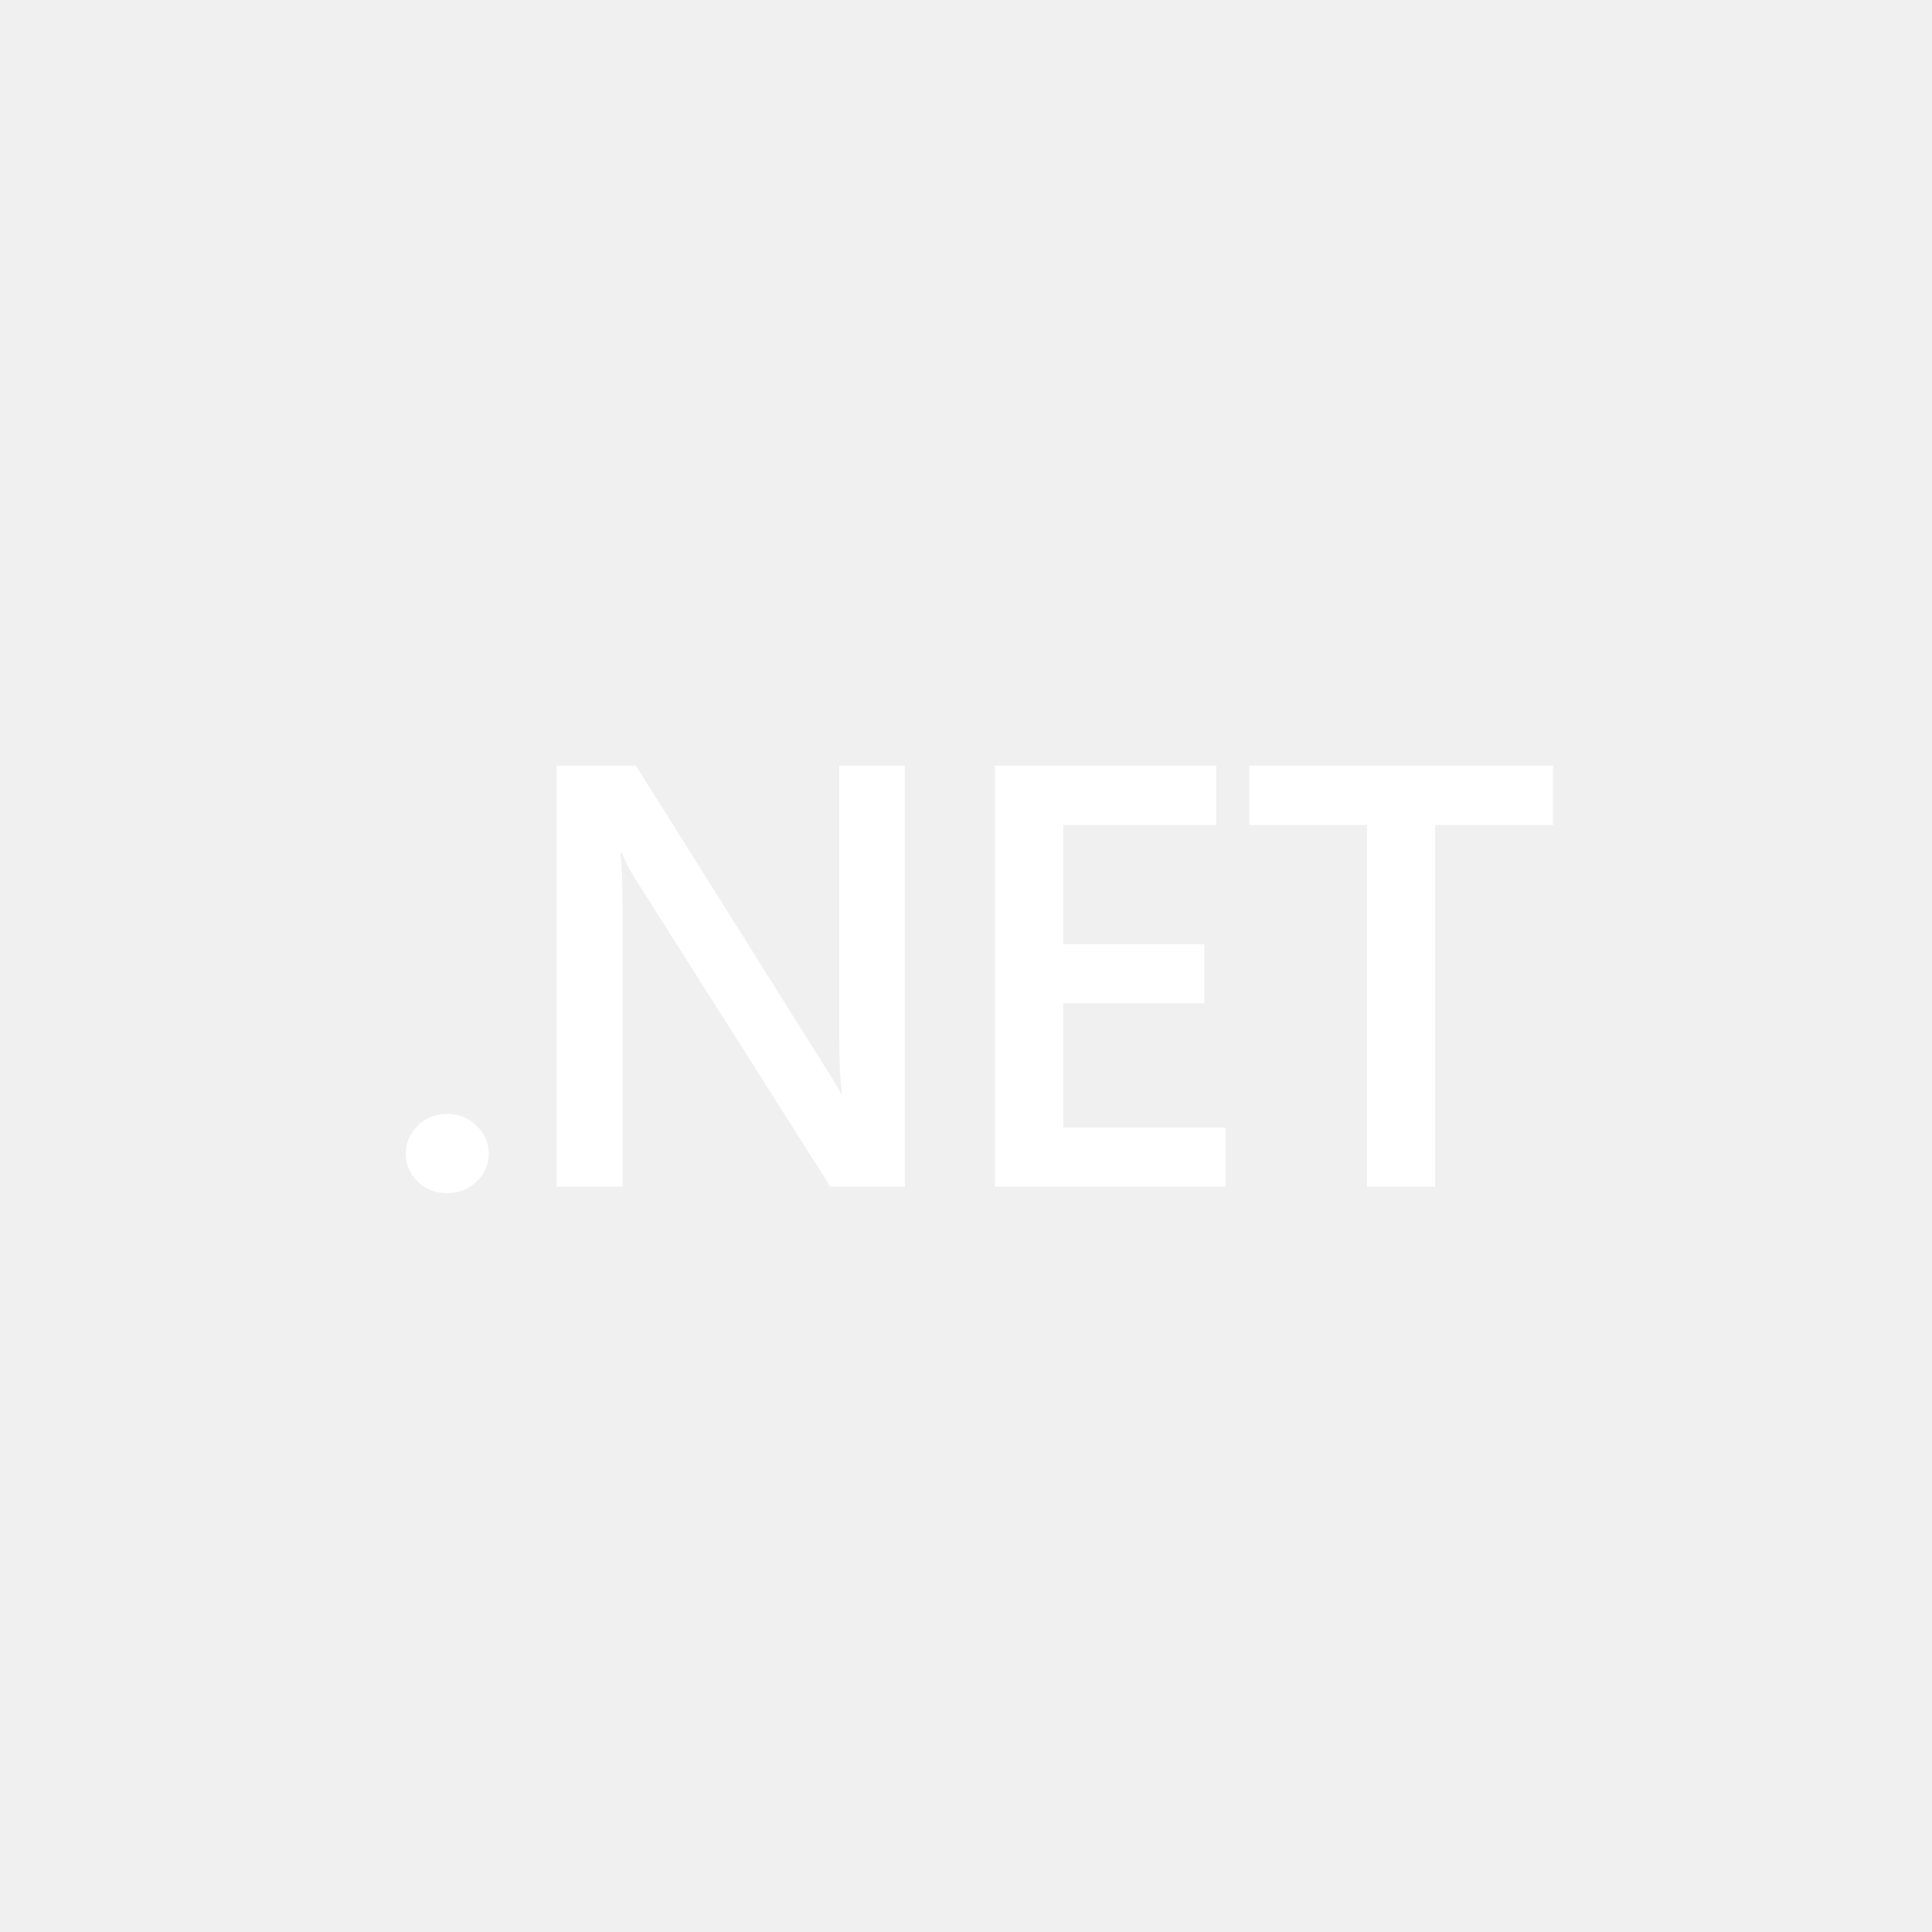
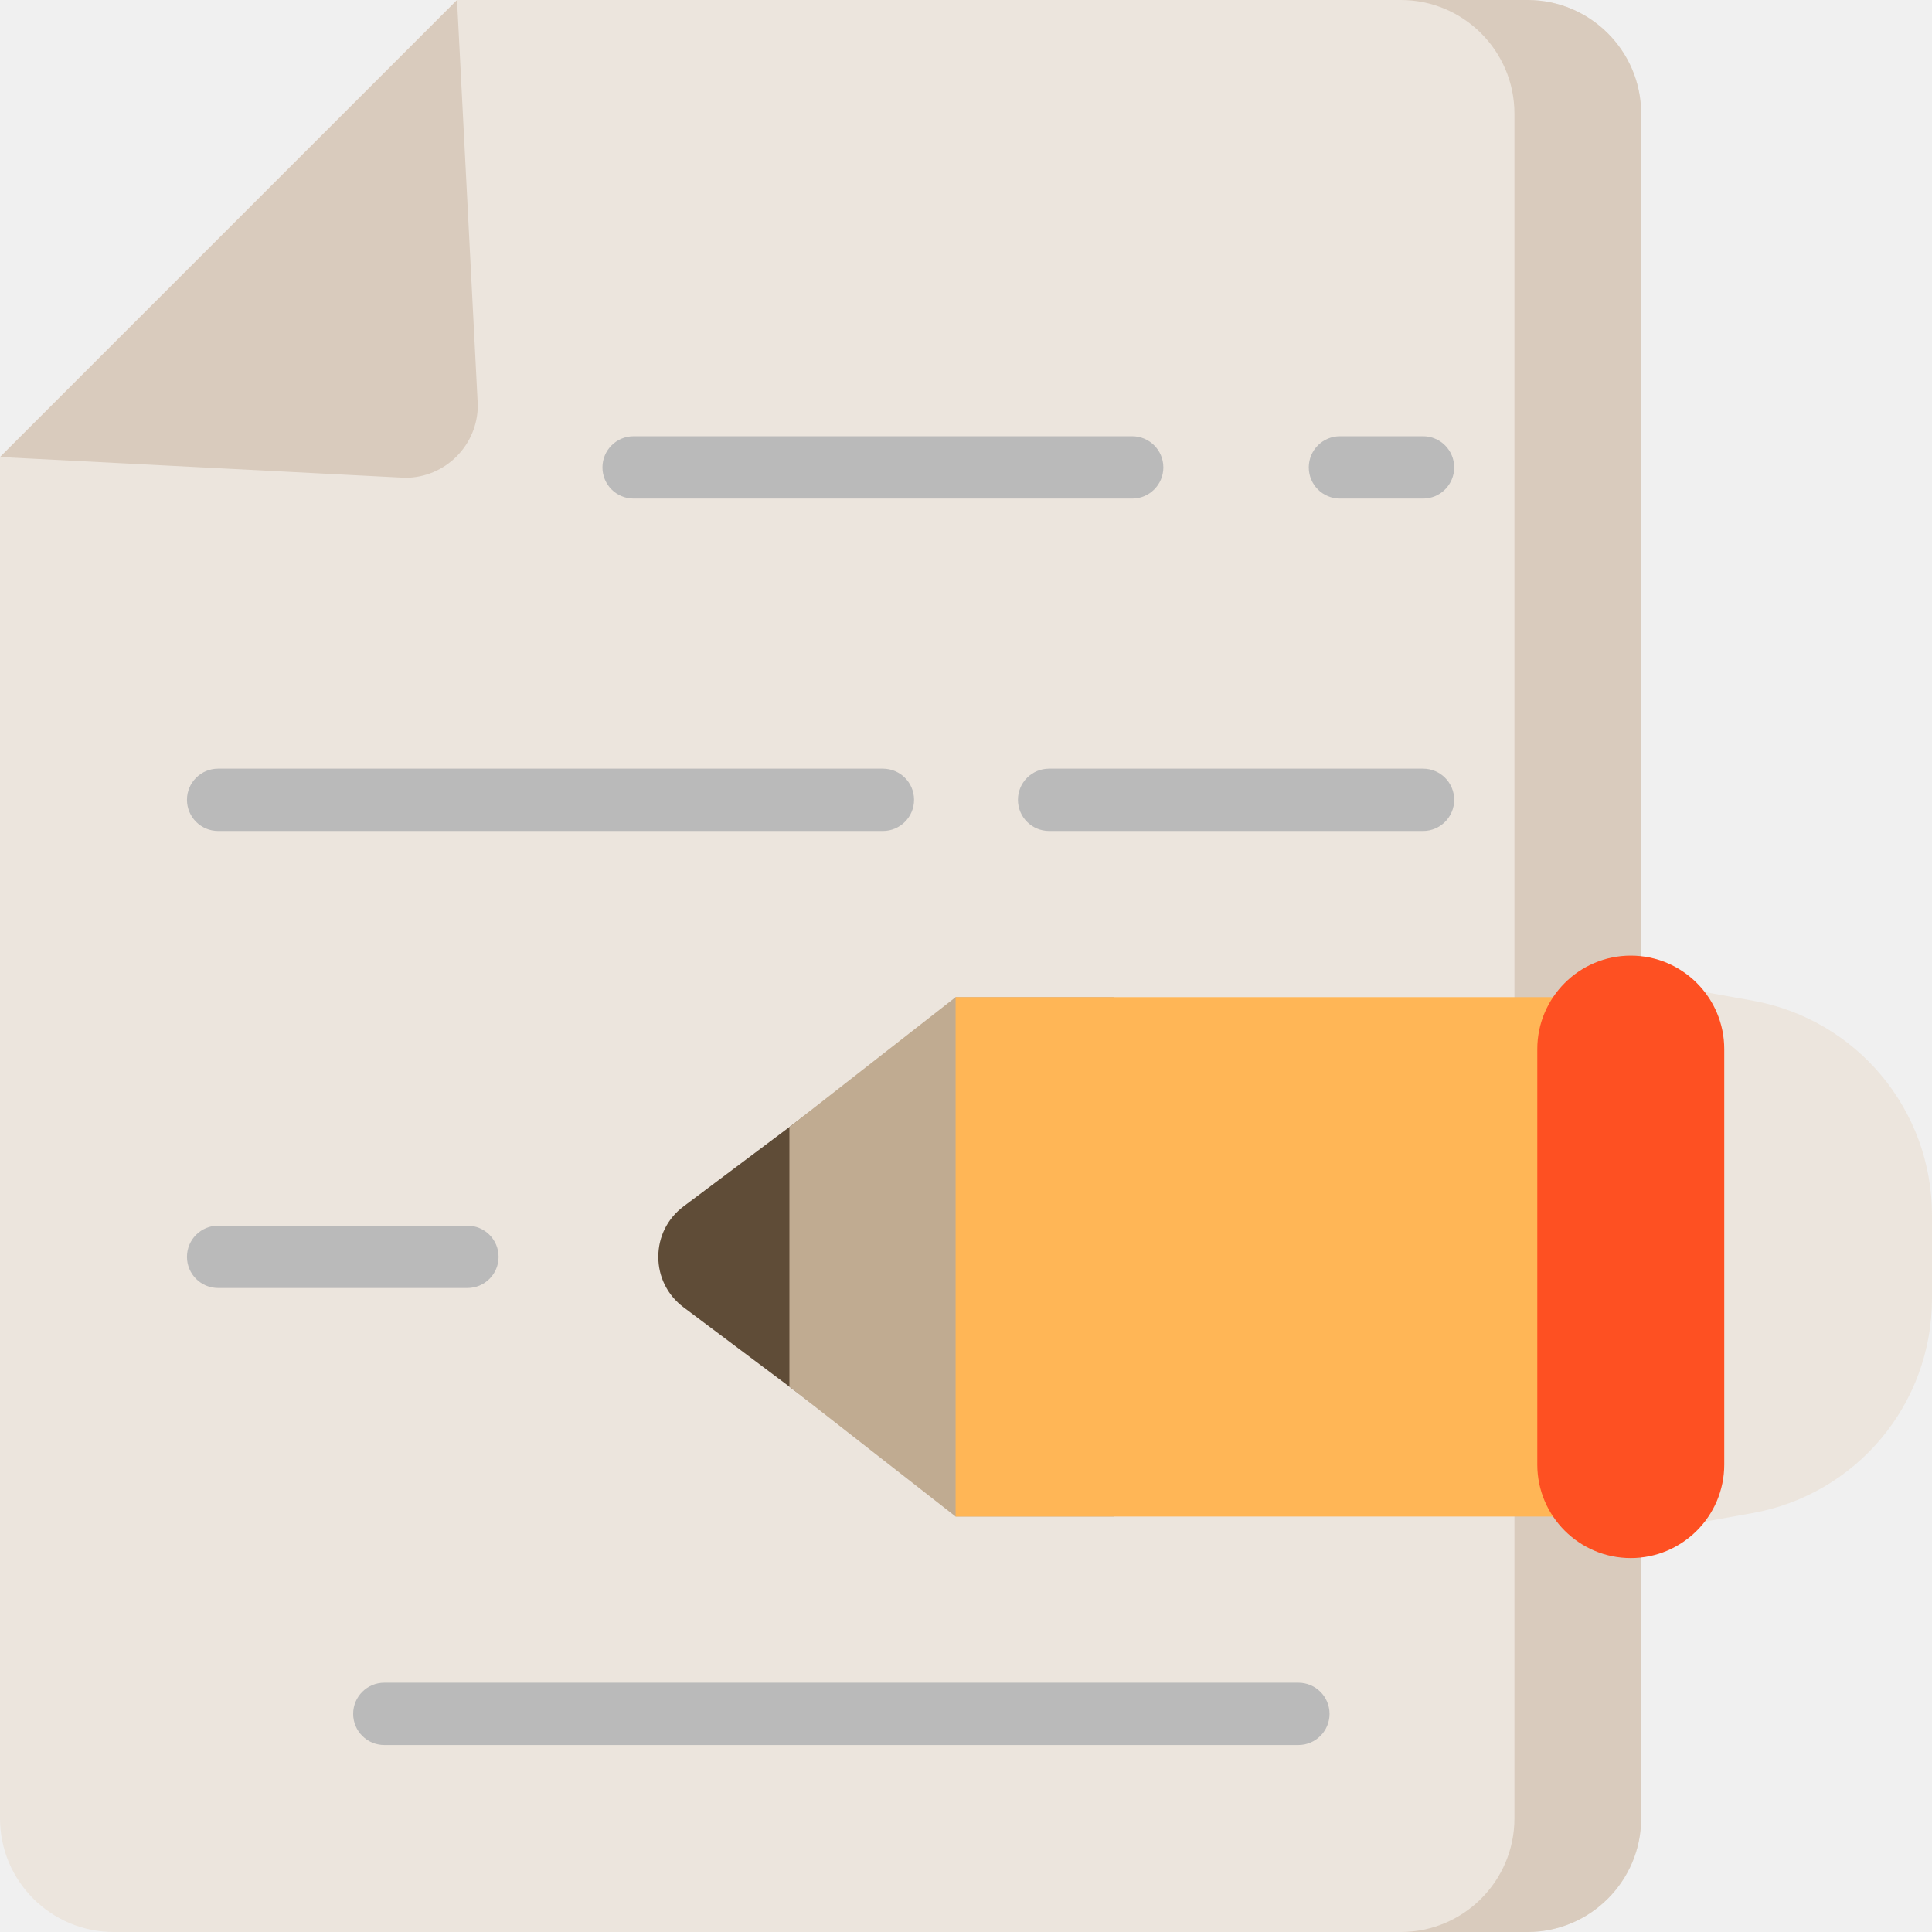
- <svg xmlns="http://www.w3.org/2000/svg" width="456" height="456" viewBox="0 0 456 456" version="1.1" xml:space="preserve" style="fill-rule:evenodd;clip-rule:evenodd;stroke-linejoin:round;stroke-miterlimit:2;">
-   <path d="m 105.5,281.609 c -2.703,0 -5.001,-0.9 -6.893,-2.702 -1.892,-1.848 -2.838,-4.042 -2.838,-6.582 0,-2.587 0.946,-4.804 2.838,-6.652 1.892,-1.848 4.19,-2.772 6.893,-2.772 2.748,0 5.068,0.924 6.96,2.772 1.937,1.848 2.906,4.064 2.906,6.652 0,2.54 -0.968,4.734 -2.906,6.582 -1.892,1.802 -4.212,2.702 -6.96,2.702 z" style="fill:#ffffff;fill-rule:nonzero;stroke-width:0.838" />
-   <path d="M 213.561,280.084 H 195.99 L 149.7,207.054 c -1.171,-1.848 -2.14,-3.765 -2.906,-5.751 h -0.406 c 0.361,2.125 0.541,6.675 0.541,13.65 v 65.132 h -15.543 v -99.36 h 18.719 l 44.737,71.298 c 1.892,2.957 3.109,4.989 3.649,6.098 h 0.27 c -0.45,-2.632 -0.676,-7.09 -0.676,-13.373 v -64.023 h 15.476 z" style="fill:#ffffff;fill-rule:nonzero;stroke-width:0.838" />
-   <path d="m 289.251,280.084 h -54.401 v -99.36 h 52.238 v 13.997 h -36.154 v 28.131 h 33.316 v 13.927 h -33.316 v 29.378 h 38.316 z" style="fill:#ffffff;fill-rule:nonzero;stroke-width:0.838" />
-   <path d="M 366.565,194.721 H 338.722 v 85.363 h -16.084 v -85.363 h -27.775 v -13.997 h 71.701 z" style="fill:#ffffff;fill-rule:nonzero;stroke-width:0.838" />
+ <svg xmlns="http://www.w3.org/2000/svg" version="1.1" id="Layer_1" x="0px" y="0px" viewBox="0 0 512 512" style="enable-background:new 0 0 512 512;" xml:space="preserve">
+   <g>
+     <path style="fill:#ECE5DD;" d="M464.39,265.16l-12.949-2.314h-10.653v140.46h10.653l12.949-2.316   c27.587-4.932,47.61-28.864,47.61-56.904v-22.022C512,294.025,491.977,270.093,464.39,265.16z" />
+     <path style="fill:#ECE5DD;" d="M30.107,512C13.506,512,0,498.494,0,481.893V121.118L121.118,0h283.7   c16.601,0,30.107,13.506,30.107,30.107v451.787c0,16.601-13.506,30.107-30.107,30.107H30.107z" />
+   </g>
+   <g>
+     <path style="fill:#D9CBBD;" d="M404.818,0h-33.583c16.601,0,30.107,13.506,30.107,30.107v451.787   c0,16.601-13.506,30.107-30.107,30.107h33.583c16.601,0,30.107-13.506,30.107-30.107V30.107C434.925,13.506,421.419,0,404.818,0z" />
+     <path style="fill:#D9CBBD;" d="M0,121.118L121.118,0l5.505,107.379c0,10.611-8.634,19.245-19.245,19.245L0,121.118z" />
+   </g>
+   <g>
+     <path style="fill:#BABABA;" d="M167.914,132.129h132.129c4.562,0,8.258-3.696,8.258-8.258s-3.696-8.258-8.258-8.258H167.914   c-4.562,0-8.258,3.696-8.258,8.258S163.352,132.129,167.914,132.129z" />
+     <path style="fill:#BABABA;" d="M355.097,132.129h22.022c4.562,0,8.258-3.696,8.258-8.258s-3.696-8.258-8.258-8.258h-22.022   c-4.562,0-8.258,3.696-8.258,8.258S350.535,132.129,355.097,132.129z" />
+     <path style="fill:#BABABA;" d="M57.806,220.215h176.172c4.562,0,8.258-3.696,8.258-8.258c0-4.562-3.696-8.258-8.258-8.258H57.806   c-4.562,0-8.258,3.696-8.258,8.258C49.548,216.519,53.245,220.215,57.806,220.215z" />
+     <path style="fill:#BABABA;" d="M377.118,203.699h-99.097c-4.562,0-8.258,3.696-8.258,8.258c0,4.562,3.696,8.258,8.258,8.258h99.097   c4.562,0,8.258-3.696,8.258-8.258C385.376,207.395,381.68,203.699,377.118,203.699z" />
+     <path style="fill:#BABABA;" d="M132.129,333.075c0-4.562-3.696-8.258-8.258-8.258H57.806c-4.562,0-8.258,3.696-8.258,8.258   c0,4.562,3.696,8.258,8.258,8.258h66.065C128.433,341.333,132.129,337.637,132.129,333.075z" />
+     <path style="fill:#BABABA;" d="M344.086,445.935H101.849c-4.562,0-8.258,3.696-8.258,8.258c0,4.562,3.696,8.258,8.258,8.258   h242.237c4.562,0,8.258-3.696,8.258-8.258C352.344,449.632,348.648,445.935,344.086,445.935z" />
+   </g>
+   <path style="fill:#5F4C37;" d="M214.71,294.538l-33.577,25.183c-4.244,3.182-6.677,8.05-6.677,13.355  c0,5.305,2.433,10.173,6.676,13.354l33.578,25.184h15.966v-77.075H214.71z" />
+   <polygon style="fill:#C0AB91;" points="253.247,264.258 209.204,298.667 209.204,367.484 253.247,401.892 295.319,401.892   295.319,264.258 " />
+   <rect x="253.247" y="264.258" style="fill:#FFB656;" width="175.071" height="137.634" />
+   <path style="fill:#FE5022;" d="M432.172,412.903c-13.66,0-24.774-11.114-24.774-24.774V278.022c0-13.66,11.114-24.774,24.774-24.774  s24.774,11.114,24.774,24.774v110.108C456.946,401.789,445.832,412.903,432.172,412.903z" />
</svg>
